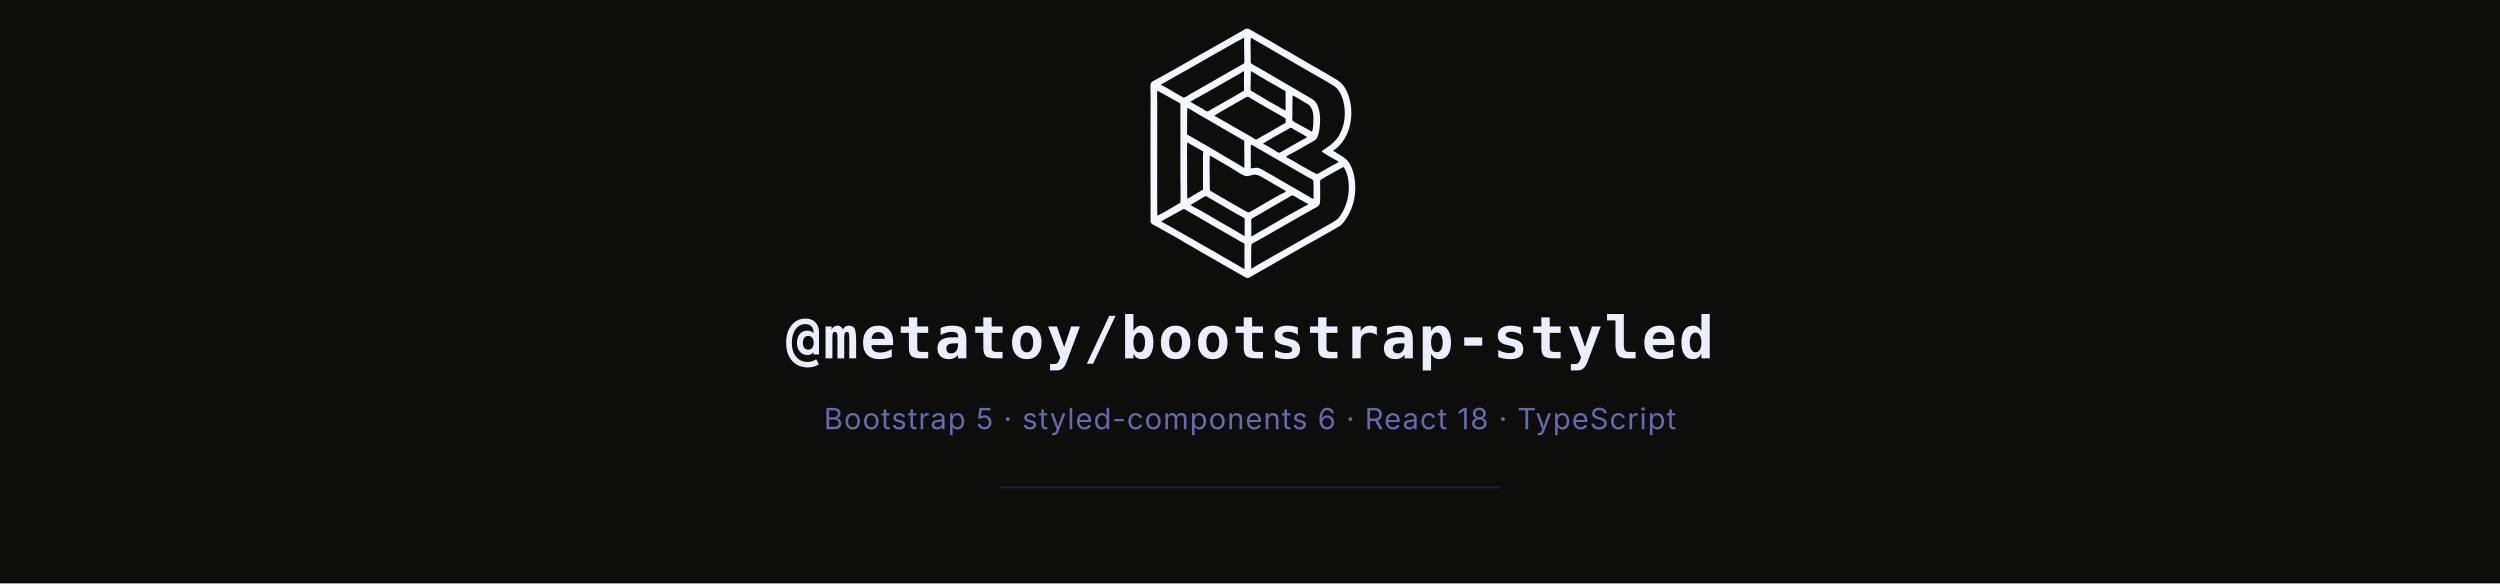
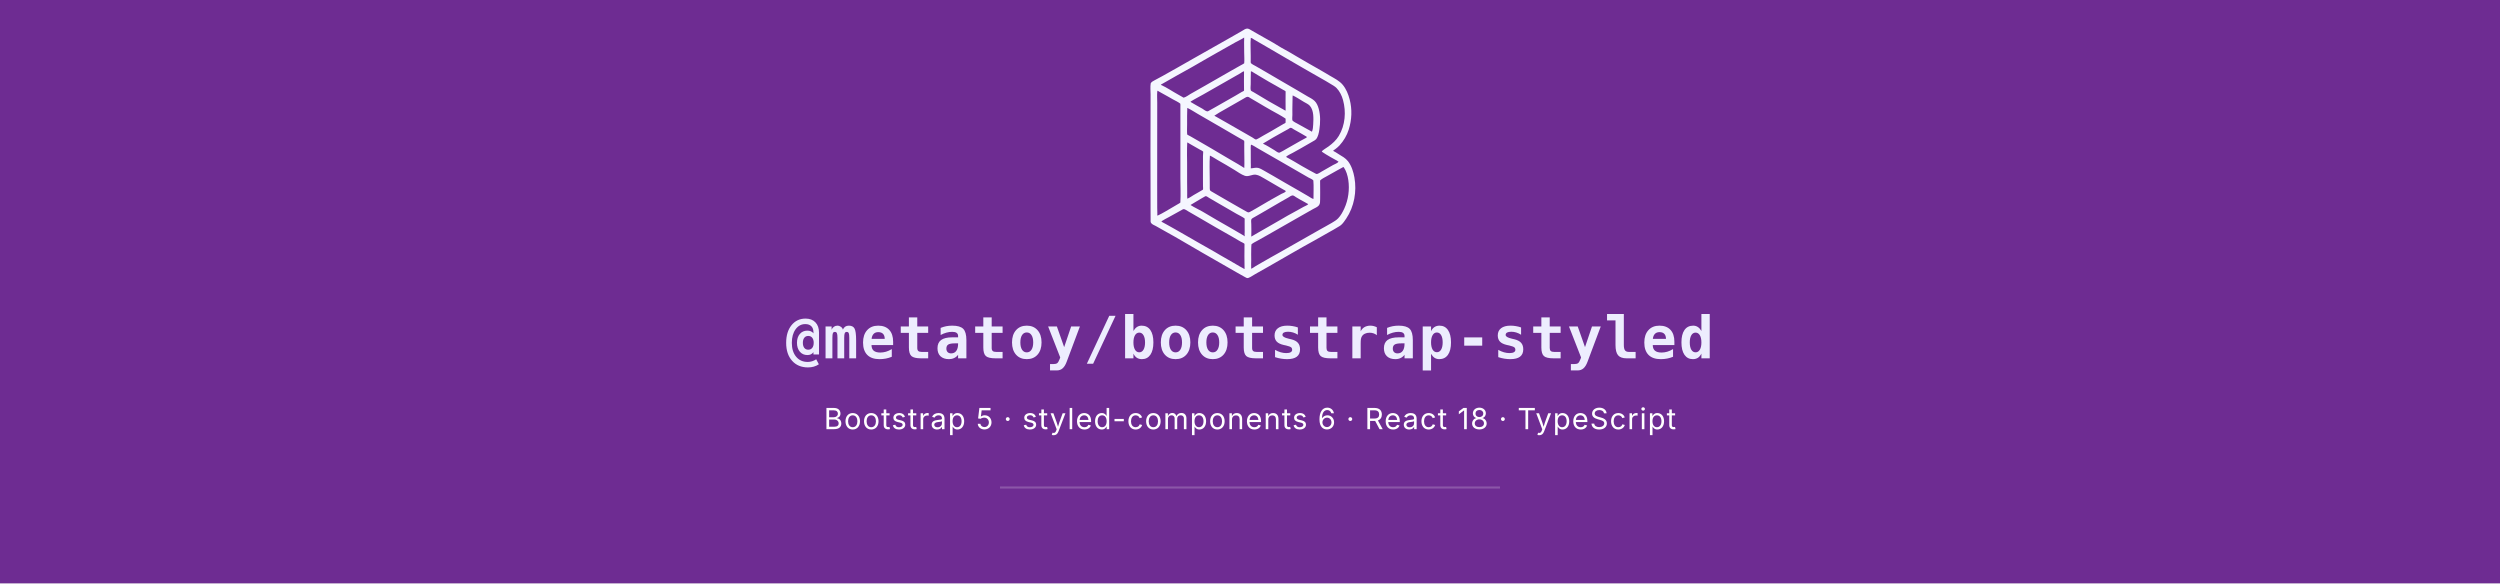
<svg xmlns="http://www.w3.org/2000/svg" width="1200" height="280" viewBox="0 0 1200 280">
-   <rect width="1200" height="280" fill="#0D0E0C" />
+   <rect width="1200" height="280" fill="#6e2c92" />
  <svg x="536" y="12" width="128" height="128" viewBox="290 225 430 430">
    <path d="M 344.902 319.057 C 346.157 316.566 348.852 315.433 351.175 314.129 C 355.501 311.701 359.917 309.445 364.269 307.066 C 380.548 298.167 396.577 288.767 412.732 279.638 C 433.439 267.935 454.171 256.284 474.827 244.495 C 480.629 241.184 486.399 237.821 492.21 234.522 C 494.605 233.163 497.732 230.689 500.589 230.756 C 503.052 230.813 505.206 232.426 507.259 233.617 C 511.075 235.832 514.935 237.967 518.745 240.196 C 526.611 244.797 534.643 249.108 542.534 253.669 C 548.596 257.172 554.41 261.202 560.65 264.389 C 567.328 267.8 573.562 271.869 580.052 275.6 C 592.777 282.915 605.407 290.48 618.245 297.594 C 623.652 300.589 628.865 303.881 634.202 306.994 C 641.388 311.186 649.076 314.937 654.5 321.408 C 660.041 328.02 663.518 336.644 665.682 344.905 C 669.897 360.993 669.214 377.838 664.195 393.667 C 661.133 403.326 656.09 411.719 649.319 419.225 C 647.299 421.463 644.846 423.366 642.475 425.213 C 641.404 426.047 639.751 426.769 639.078 427.956 C 642.086 429.32 644.903 431.389 647.717 433.121 C 653.24 436.522 658.989 439.506 663.067 444.743 C 668.758 452.051 671.813 461.97 673.393 470.96 C 677.353 493.506 673.09 517.866 660.232 537.013 C 657.833 540.587 655 544.869 651.696 547.663 C 650.105 549.009 648.165 549.934 646.406 551.035 C 641.81 553.914 637.069 556.577 632.316 559.186 C 624.586 563.428 617.023 567.993 609.281 572.231 C 584.256 585.928 559.653 600.455 534.878 614.572 C 527.74 618.639 520.585 622.669 513.424 626.686 C 509.778 628.731 506.213 631.455 502.262 632.892 C 500.164 633.655 498.122 632.153 496.373 631.158 C 491.886 628.603 487.359 626.117 482.869 623.567 C 464.552 613.158 446.363 602.52 428.041 592.118 C 408.293 580.907 388.92 568.957 368.988 558.079 C 363.592 555.134 358.305 552.027 352.934 549.045 C 350.413 547.644 346.936 546.62 345.368 544.003 C 344.433 542.444 344.732 540.244 344.735 538.503 C 344.741 534.835 344.691 531.168 344.677 527.5 C 344.622 513.5 344.692 499.5 344.624 485.5 C 344.44 447.841 344.494 410.159 344.641 372.499 C 344.688 360.666 344.648 348.833 344.682 337 C 344.699 331.182 343.936 324.802 344.902 319.057 Z M 355.47 332.601 C 354.918 338.309 355.418 344.261 355.406 349.995 C 355.38 361.497 355.366 372.998 355.378 384.5 C 355.41 417.168 355.225 449.839 355.329 482.505 C 355.368 494.89 355.24 507.283 355.383 519.667 C 355.419 522.814 355.602 525.948 355.607 529.098 C 355.609 530.045 355.281 531.717 355.917 532.421 C 364.515 528.459 372.671 523.166 380.894 518.476 C 383.606 516.929 386.309 515.361 388.97 513.729 C 390.129 513.018 391.767 512.332 392.684 511.33 C 393.48 498.334 392.773 485.031 392.752 472.004 C 392.714 447.669 392.736 423.335 392.772 399 C 392.788 388.001 392.766 377.002 392.758 366.003 C 392.755 362.613 392.82 359.22 392.746 355.831 C 392.719 354.554 392.974 352.866 392.486 351.675 C 388.896 348.977 384.522 346.996 380.586 344.838 C 375.224 341.897 370.03 338.655 364.592 335.852 C 362.421 334.732 360.226 333.542 358.156 332.243 C 357.898 332.081 355.999 330.797 355.801 330.906 C 355.798 330.908 355.518 332.349 355.47 332.601 Z M 361.325 321.561 C 370.859 325.77 379.728 332.014 388.871 337.027 C 391.147 338.275 393.418 339.528 395.645 340.863 C 396.251 341.226 397.549 342.272 398.318 342.074 C 401.942 341.142 405.821 338.039 409.053 336.175 C 416.324 331.981 423.643 327.839 430.961 323.732 C 445.87 315.366 460.634 306.744 475.462 298.236 C 480.301 295.459 485.19 292.765 490.041 290.01 C 491.897 288.955 493.945 288.058 495.657 286.78 C 496.227 281.143 495.605 275.167 495.621 269.493 C 495.638 263.975 495.52 258.467 495.472 252.952 C 495.45 250.384 495.763 247.747 495.57 245.197 C 491.356 248.108 486.412 250.244 481.919 252.71 C 471.224 258.581 460.699 264.792 450.03 270.716 C 437.306 277.781 424.829 285.318 412.149 292.473 C 395.297 301.982 378.25 311.208 361.555 320.98 C 361.478 321.174 361.402 321.367 361.325 321.561 Z M 362.341 541.44 C 362.342 542.44 363.124 542.591 363.918 543.09 C 365.678 544.195 367.613 545.031 369.419 546.062 C 377.123 550.459 384.974 554.611 392.604 559.134 C 410.858 569.954 429.491 580.12 447.861 590.736 C 454.751 594.718 461.508 598.887 468.496 602.697 C 475.254 606.382 481.745 610.548 488.47 614.288 C 490.252 615.279 492.053 616.233 493.828 617.233 C 494.431 617.572 495.555 618.444 496.245 618.454 C 496.161 604.943 495.727 591.358 496.123 577.851 C 494.521 576.326 491.67 575.339 489.737 574.204 C 485.036 571.443 480.372 568.655 475.636 565.957 C 458.506 556.199 441.252 546.559 424.336 536.431 C 418.054 532.67 411.742 528.966 405.326 525.444 C 403.445 524.412 400.202 521.858 398.026 521.879 C 396.987 521.889 395.84 522.751 394.961 523.238 C 392.757 524.459 390.566 525.722 388.342 526.906 C 383.518 529.474 378.786 532.202 374.005 534.848 C 370.119 536.998 365.994 538.924 362.341 541.44 Z M 403.474 423.619 C 403.233 431.141 403.552 438.749 403.574 446.28 C 403.606 456.969 403.442 467.645 403.594 478.328 C 403.681 484.387 403.657 490.447 403.737 496.506 C 403.774 499.291 403.495 502.309 403.905 505.06 C 407.404 503.788 410.933 501.149 414.132 499.216 C 419.025 496.257 424.149 493.68 428.993 490.629 C 429.672 489.1 429.205 486.657 429.198 484.999 C 429.181 480.998 429.153 476.998 429.15 472.997 C 429.143 463.164 429.068 453.332 429.183 443.499 C 429.238 438.783 429.003 433.999 429.548 429.309 C 428.517 427.886 425.657 426.787 424.131 425.915 C 419.452 423.245 414.817 420.426 410.068 417.886 C 408.568 417.084 407.124 416.199 405.684 415.297 C 405.476 415.167 404.423 414.36 404.34 414.373 C 403.765 414.459 403.737 416.181 403.722 416.556 C 403.624 418.9 403.699 421.286 403.474 423.619 Z M 403.875 358.664 C 403.465 367.421 403.597 376.219 403.592 385 C 403.59 390.474 403.214 396.145 403.711 401.595 C 405.152 402.793 407.171 403.444 408.784 404.415 C 413.076 406.998 417.49 409.366 421.803 411.913 C 435.979 420.285 450.406 428.295 464.428 436.915 C 471.462 441.239 478.713 445.145 485.788 449.397 C 488.159 450.821 490.516 452.264 492.867 453.722 C 493.708 454.243 494.858 455.24 495.808 455.445 C 496.214 446.181 495.746 436.783 495.753 427.503 C 495.755 424.003 495.737 420.503 495.726 417.003 C 495.721 415.302 495.984 413.427 495.618 411.761 C 494.416 410.61 492.755 409.975 491.315 409.174 C 488.782 407.766 486.266 406.312 483.756 404.863 C 476.212 400.51 468.763 395.99 461.184 391.703 C 447.626 384.032 434.207 376.086 420.72 368.289 C 415.17 365.08 409.685 361.367 403.875 358.664 Z M 409.397 348.389 C 409.338 348.629 409.28 348.869 409.221 349.109 C 415.365 353.004 421.946 356.27 428.228 359.95 C 430.35 361.193 433.679 364.161 436.155 364.289 C 437.53 364.36 439.133 363.052 440.259 362.389 C 443.069 360.735 445.967 359.229 448.813 357.637 C 459.902 351.437 470.824 344.932 481.923 338.75 C 485.224 336.911 488.429 334.872 491.696 332.97 C 492.679 332.398 494.84 331.74 495.391 330.723 C 495.35 320.415 495.105 310.058 495.373 299.752 C 494.042 299.405 490.75 302.087 489.56 302.793 C 484.5 305.794 479.353 308.658 474.222 311.538 C 459.306 319.91 444.454 328.4 429.649 336.972 C 422.943 340.855 415.936 344.229 409.397 348.389 Z M 409.354 515.051 C 409.296 515.139 409.238 515.227 409.181 515.315 C 415.241 519.283 422.067 522.198 428.335 525.84 C 444.043 534.966 459.561 544.454 475.477 553.221 C 480.793 556.149 485.986 559.354 491.219 562.427 C 492.503 563.181 493.858 563.858 495.098 564.681 C 495.395 564.879 496.321 565.841 496.657 565.764 C 495.956 563.579 496.419 560.778 496.413 558.507 C 496.4 553.838 496.382 549.169 496.357 544.501 C 496.347 542.726 496.348 540.949 496.376 539.173 C 496.386 538.51 496.583 537.331 496.172 536.797 C 492.137 533.995 487.459 531.81 483.175 529.398 C 472.96 523.647 462.771 517.709 452.684 511.739 C 448.178 509.073 443.672 506.409 439.115 503.828 C 437.622 502.982 435.604 501.244 433.902 500.973 C 433.178 500.858 432.379 501.446 431.782 501.775 C 430.277 502.605 428.81 503.5 427.297 504.319 C 421.158 507.642 415.428 511.678 409.354 515.051 Z M 440.338 435.545 C 439.449 447.755 440.005 460.249 440.062 472.5 C 440.081 476.67 440.071 480.841 440.129 485.01 C 440.157 487.016 439.908 489.342 440.407 491.292 C 441.32 492.788 443.182 493.555 444.636 494.443 C 448.022 496.511 451.478 498.501 454.94 500.44 C 466.053 506.666 476.89 513.38 488.049 519.525 C 491.488 521.419 494.832 523.503 498.309 525.324 C 499.586 525.993 501.437 527.32 502.943 527.131 C 504.147 526.98 505.493 526.011 506.546 525.441 C 509.233 523.987 511.919 522.538 514.533 520.955 C 522.299 516.252 530.204 511.771 538.039 507.183 C 543.84 503.786 549.792 500.505 555.711 497.321 C 557.778 496.21 561.57 495.196 562.806 493.074 C 562.212 491.923 560.469 491.306 559.392 490.668 C 556.534 488.973 553.62 487.355 550.736 485.702 C 543.346 481.466 536.094 476.994 528.664 472.827 C 524.287 470.372 519.593 467.134 514.538 466.402 C 508.301 465.5 502.705 470.209 496.686 468.146 C 490.81 466.132 485.159 461.864 479.869 458.649 C 471.044 453.285 462.158 448.005 453.158 442.943 C 448.894 440.546 444.771 437.602 440.338 435.545 Z M 447.949 370.952 C 447.818 371.069 447.687 371.186 447.555 371.303 C 463.518 380.673 479.913 389.4 495.817 398.888 C 500.295 401.56 504.894 404.017 509.372 406.683 C 510.815 407.541 513.209 409.726 514.936 409.653 C 518.883 408.09 522.631 405.399 526.366 403.365 C 534.516 398.924 542.592 394.257 550.545 389.471 C 553.396 387.755 556.325 386.174 559.184 384.471 C 560.084 383.935 561.881 383.374 562.37 382.424 C 562.505 380.801 562.486 379.089 562.432 377.462 C 562.414 376.927 562.519 376.206 562.177 375.795 C 554.996 371.017 547.144 366.932 539.602 362.73 C 532.241 358.63 524.99 354.262 517.737 349.971 C 513.878 347.687 510.018 345.396 506.112 343.191 C 504.601 342.338 502.801 340.677 500.974 340.8 C 498.965 340.936 496.877 342.533 495.163 343.486 C 491.649 345.441 488.201 347.51 484.706 349.497 C 474.789 355.136 464.849 360.78 454.972 366.489 C 452.576 367.874 450.376 369.649 447.949 370.952 Z M 506.302 245.751 C 505.342 255.186 506.283 265.011 506.146 274.504 C 506.106 277.34 506.093 280.175 506.148 283.011 C 506.17 284.105 505.933 285.473 506.443 286.459 C 508.557 288.552 511.859 289.942 514.426 291.429 C 519.742 294.508 525.055 297.585 530.379 300.65 C 547.205 310.338 563.834 320.363 580.7 329.981 C 586.383 333.221 591.895 336.772 597.593 339.98 C 601.464 342.161 605.963 344.354 609.17 347.459 C 612.549 350.731 614.482 355.443 615.738 359.89 C 618.774 370.641 618.516 382.691 616.844 393.673 C 616.085 398.663 614.837 405.212 611.505 409.199 C 610.44 410.474 608.722 411.293 607.318 412.138 C 604.772 413.668 602.163 415.086 599.604 416.594 C 591.212 421.541 582.687 426.278 574.169 431.004 C 570.562 433.005 566.278 434.683 563.187 437.446 C 564.069 438.67 566.025 439.318 567.328 440.016 C 570.15 441.527 572.929 443.118 575.672 444.767 C 584.009 449.778 592.46 454.697 600.997 459.358 C 603.556 460.756 606.121 462.145 608.702 463.505 C 609.883 464.127 611.235 465.059 612.549 465.31 C 615.159 465.045 618.353 462.496 620.663 461.247 C 626.853 457.899 632.846 454.232 638.985 450.794 C 641.476 449.399 646.174 447.882 647.779 445.433 C 646.05 443.925 643.674 442.909 641.685 441.777 C 636.83 439.014 631.874 436.386 627.148 433.401 C 625.496 432.358 623.761 431.381 622.202 430.2 C 621.627 429.765 620.847 429.337 620.79 428.588 C 624.022 425.536 628.021 423.476 631.609 420.857 C 638.079 416.132 644.12 410.695 648.265 403.744 C 658.545 386.512 660.222 365.075 654.98 345.935 C 653.089 339.028 649.601 331.841 644.577 326.658 C 642.189 324.194 639.084 322.568 636.212 320.75 C 630.425 317.085 624.473 313.774 618.523 310.383 C 601.735 300.814 584.941 291.213 568.281 281.427 C 553.866 272.959 539.383 264.588 524.936 256.169 C 520.676 253.687 516.387 251.251 512.106 248.808 C 510.189 247.714 508.531 246.103 506.302 245.751 Z M 506.427 299.776 C 506.13 306.67 506.22 313.6 506.131 320.504 C 506.093 323.46 505.423 327.721 506.35 330.518 C 507.305 331.743 509.076 332.356 510.393 333.12 C 513.53 334.939 516.673 336.767 519.752 338.683 C 529.657 344.845 539.941 350.737 550.153 356.374 C 553.093 357.998 556.009 359.666 558.946 361.296 C 559.988 361.873 561.239 362.892 562.423 363.076 C 562.486 352.742 562.162 342.375 562.422 332.047 C 561.382 330.853 559.679 330.243 558.334 329.452 C 555.297 327.663 552.229 325.917 549.149 324.202 C 539.485 318.822 529.805 313.286 520.368 307.519 C 517.07 305.504 513.77 303.465 510.435 301.512 C 509.308 300.852 507.822 299.539 506.427 299.776 Z M 506.459 418.578 C 505.905 421.779 506.233 425.265 506.228 428.507 C 506.219 434.507 506.222 440.508 506.267 446.508 C 506.291 449.684 506.572 452.982 506.269 456.143 C 510.207 456.047 513.989 454.578 517.992 455.399 C 521.369 456.091 524.647 458.235 527.634 459.88 C 532.383 462.496 537.11 465.148 541.759 467.942 C 555.671 476.306 569.93 484.103 583.949 492.288 C 589.238 495.377 594.524 498.466 599.819 501.543 C 601.922 502.766 604.924 505.131 607.358 505.455 C 607.217 495.599 608.045 485.49 607.142 475.67 C 605.427 473.545 601.662 472.311 599.312 470.956 C 592.64 467.109 585.943 463.316 579.308 459.402 C 563.378 450.003 547.185 441.057 531.217 431.73 C 526.359 428.892 521.46 426.134 516.601 423.298 C 513.371 421.414 510.281 419.166 506.721 417.933 C 506.634 418.148 506.546 418.363 506.459 418.578 Z M 507.063 565.635 C 507.041 565.836 507.018 566.036 506.995 566.236 C 506.998 566.267 510.034 564.505 510.453 564.26 C 512.742 562.919 515.022 561.555 517.326 560.241 C 524.374 556.223 531.34 552.046 538.454 548.149 C 550.749 541.414 562.614 533.811 575.026 527.293 C 580.499 524.419 585.875 521.36 591.248 518.302 C 593.535 517.001 597.024 515.879 598.87 514.027 C 598.551 513.369 597.739 513.194 597.148 512.845 C 595.805 512.053 594.465 511.245 593.083 510.522 C 588.408 508.079 583.76 505.427 579.254 502.684 C 577.882 501.848 575.173 499.563 573.502 499.796 C 571.218 500.115 568.458 502.134 566.522 503.328 C 562.991 505.507 559.29 507.421 555.692 509.489 C 544.571 515.879 533.528 522.438 522.43 528.872 C 519.178 530.757 515.901 532.597 512.648 534.48 C 510.865 535.512 508.778 536.41 507.383 537.958 C 506.392 540.054 507.068 543.687 507.064 545.997 C 507.051 552.51 507.453 559.14 507.063 565.635 Z M 506.987 585.621 C 506.727 591.56 506.982 597.55 506.971 603.496 C 506.962 608.322 506.624 613.23 506.918 618.047 C 509.427 617.122 511.829 615.151 514.112 613.746 C 517.683 611.549 521.433 609.604 525.032 607.443 C 534.198 601.938 543.737 596.992 552.994 591.633 C 574.267 579.321 595.837 567.52 617.107 555.198 C 623.703 551.378 630.482 547.954 637.011 544.005 C 640.558 541.86 644.247 539.768 647.136 536.741 C 651.436 532.235 654.457 526.567 657.061 520.962 C 663.553 506.992 665.787 490.139 663.519 474.946 C 662.452 467.795 660.227 460.092 656.029 454.117 C 654.767 454.119 653.775 454.962 652.693 455.531 C 650.126 456.882 647.595 458.283 645.073 459.718 C 639.835 462.697 634.565 465.629 629.307 468.577 C 625.621 470.644 621.556 472.584 618.331 475.349 C 617.904 476.076 618.054 476.999 618.05 477.841 C 618.04 479.896 618.083 481.95 618.089 484.004 C 618.113 491.372 618.266 498.754 618.091 506.12 C 618.015 509.311 618.287 513.173 616.143 515.773 C 613.787 518.631 609.865 520.055 606.693 521.809 C 600.603 525.178 594.603 528.7 588.544 532.12 C 570.198 542.476 551.886 552.92 533.648 563.463 C 528.077 566.684 522.402 569.775 516.792 572.94 C 513.688 574.691 510.045 576.306 507.353 578.66 C 506.93 580.944 507.247 583.319 506.987 585.621 Z M 526.294 415.94 C 526.232 416.113 526.169 416.286 526.106 416.46 C 532.386 419.332 538.513 423.39 544.481 426.896 C 546.529 428.099 549.164 430.543 551.54 430.905 C 552.55 431.058 553.816 430.239 554.698 429.822 C 557.543 428.477 560.231 426.758 562.96 425.198 C 570.843 420.694 578.75 416.241 586.625 411.722 C 588.897 410.418 591.241 409.212 593.553 407.979 C 594.682 407.377 596.025 406.854 596.815 405.798 C 597.016 405.436 594.858 404.259 594.469 404.027 C 592.008 402.555 589.515 401.071 587.009 399.682 C 583.171 397.554 579.326 395.452 575.528 393.253 C 574.158 392.46 572.217 390.642 570.531 390.777 C 569.193 390.885 567.898 392.138 566.766 392.77 C 563.971 394.331 561.17 395.898 558.345 397.403 C 547.475 403.191 536.866 409.636 526.294 415.94 Z M 573.475 350.618 C 573.227 357.08 573.314 363.612 573.347 370.084 C 573.361 372.773 572.723 376.381 573.429 378.952 C 575.599 381.281 579.232 382.834 581.99 384.381 C 586.974 387.178 591.921 390.079 596.994 392.713 C 598.903 393.704 600.775 394.785 602.661 395.819 C 603.265 396.15 604.237 396.959 604.921 396.996 C 606.422 393.571 606.733 389.121 606.914 385.416 C 607.374 375.999 608.226 363.216 601.68 355.486 C 599.232 352.596 594.976 350.833 591.764 348.929 C 585.914 345.464 580.04 341.395 573.878 338.539 C 573.292 342.54 573.843 346.601 573.475 350.618 Z" opacity="1" fill="rgb(245,246,255)" fill-rule="evenodd" />
  </svg>
  <text x="600" y="172" text-anchor="middle" font-family="ui-monospace, 'SF Mono', Menlo, Consolas, monospace" font-size="28" font-weight="600" letter-spacing="1" fill="#EDEDFE">@metatoy/bootstrap-styled</text>
-   <text x="600" y="206" text-anchor="middle" font-family="ui-sans-serif, system-ui, -apple-system, sans-serif" font-size="14" letter-spacing="0.5" fill="#6868AA">Bootstrap 5 · styled-components 6 · React 18 · TypeScript</text>
-   <line x1="480" y1="234" x2="720" y2="234" stroke="#1E1E2E" stroke-width="1" />
+   <text x="600" y="206" text-anchor="middle" font-family="ui-sans-serif, system-ui, -apple-system, sans-serif" font-size="14" letter-spacing="0.5" fill="#ffffff">Bootstrap 5 · styled-components 6 · React 18 · TypeScript</text>
+   <line x1="480" y1="234" x2="720" y2="234" stroke="rgba(255,255,255,0.2)" stroke-width="1" />
</svg>
